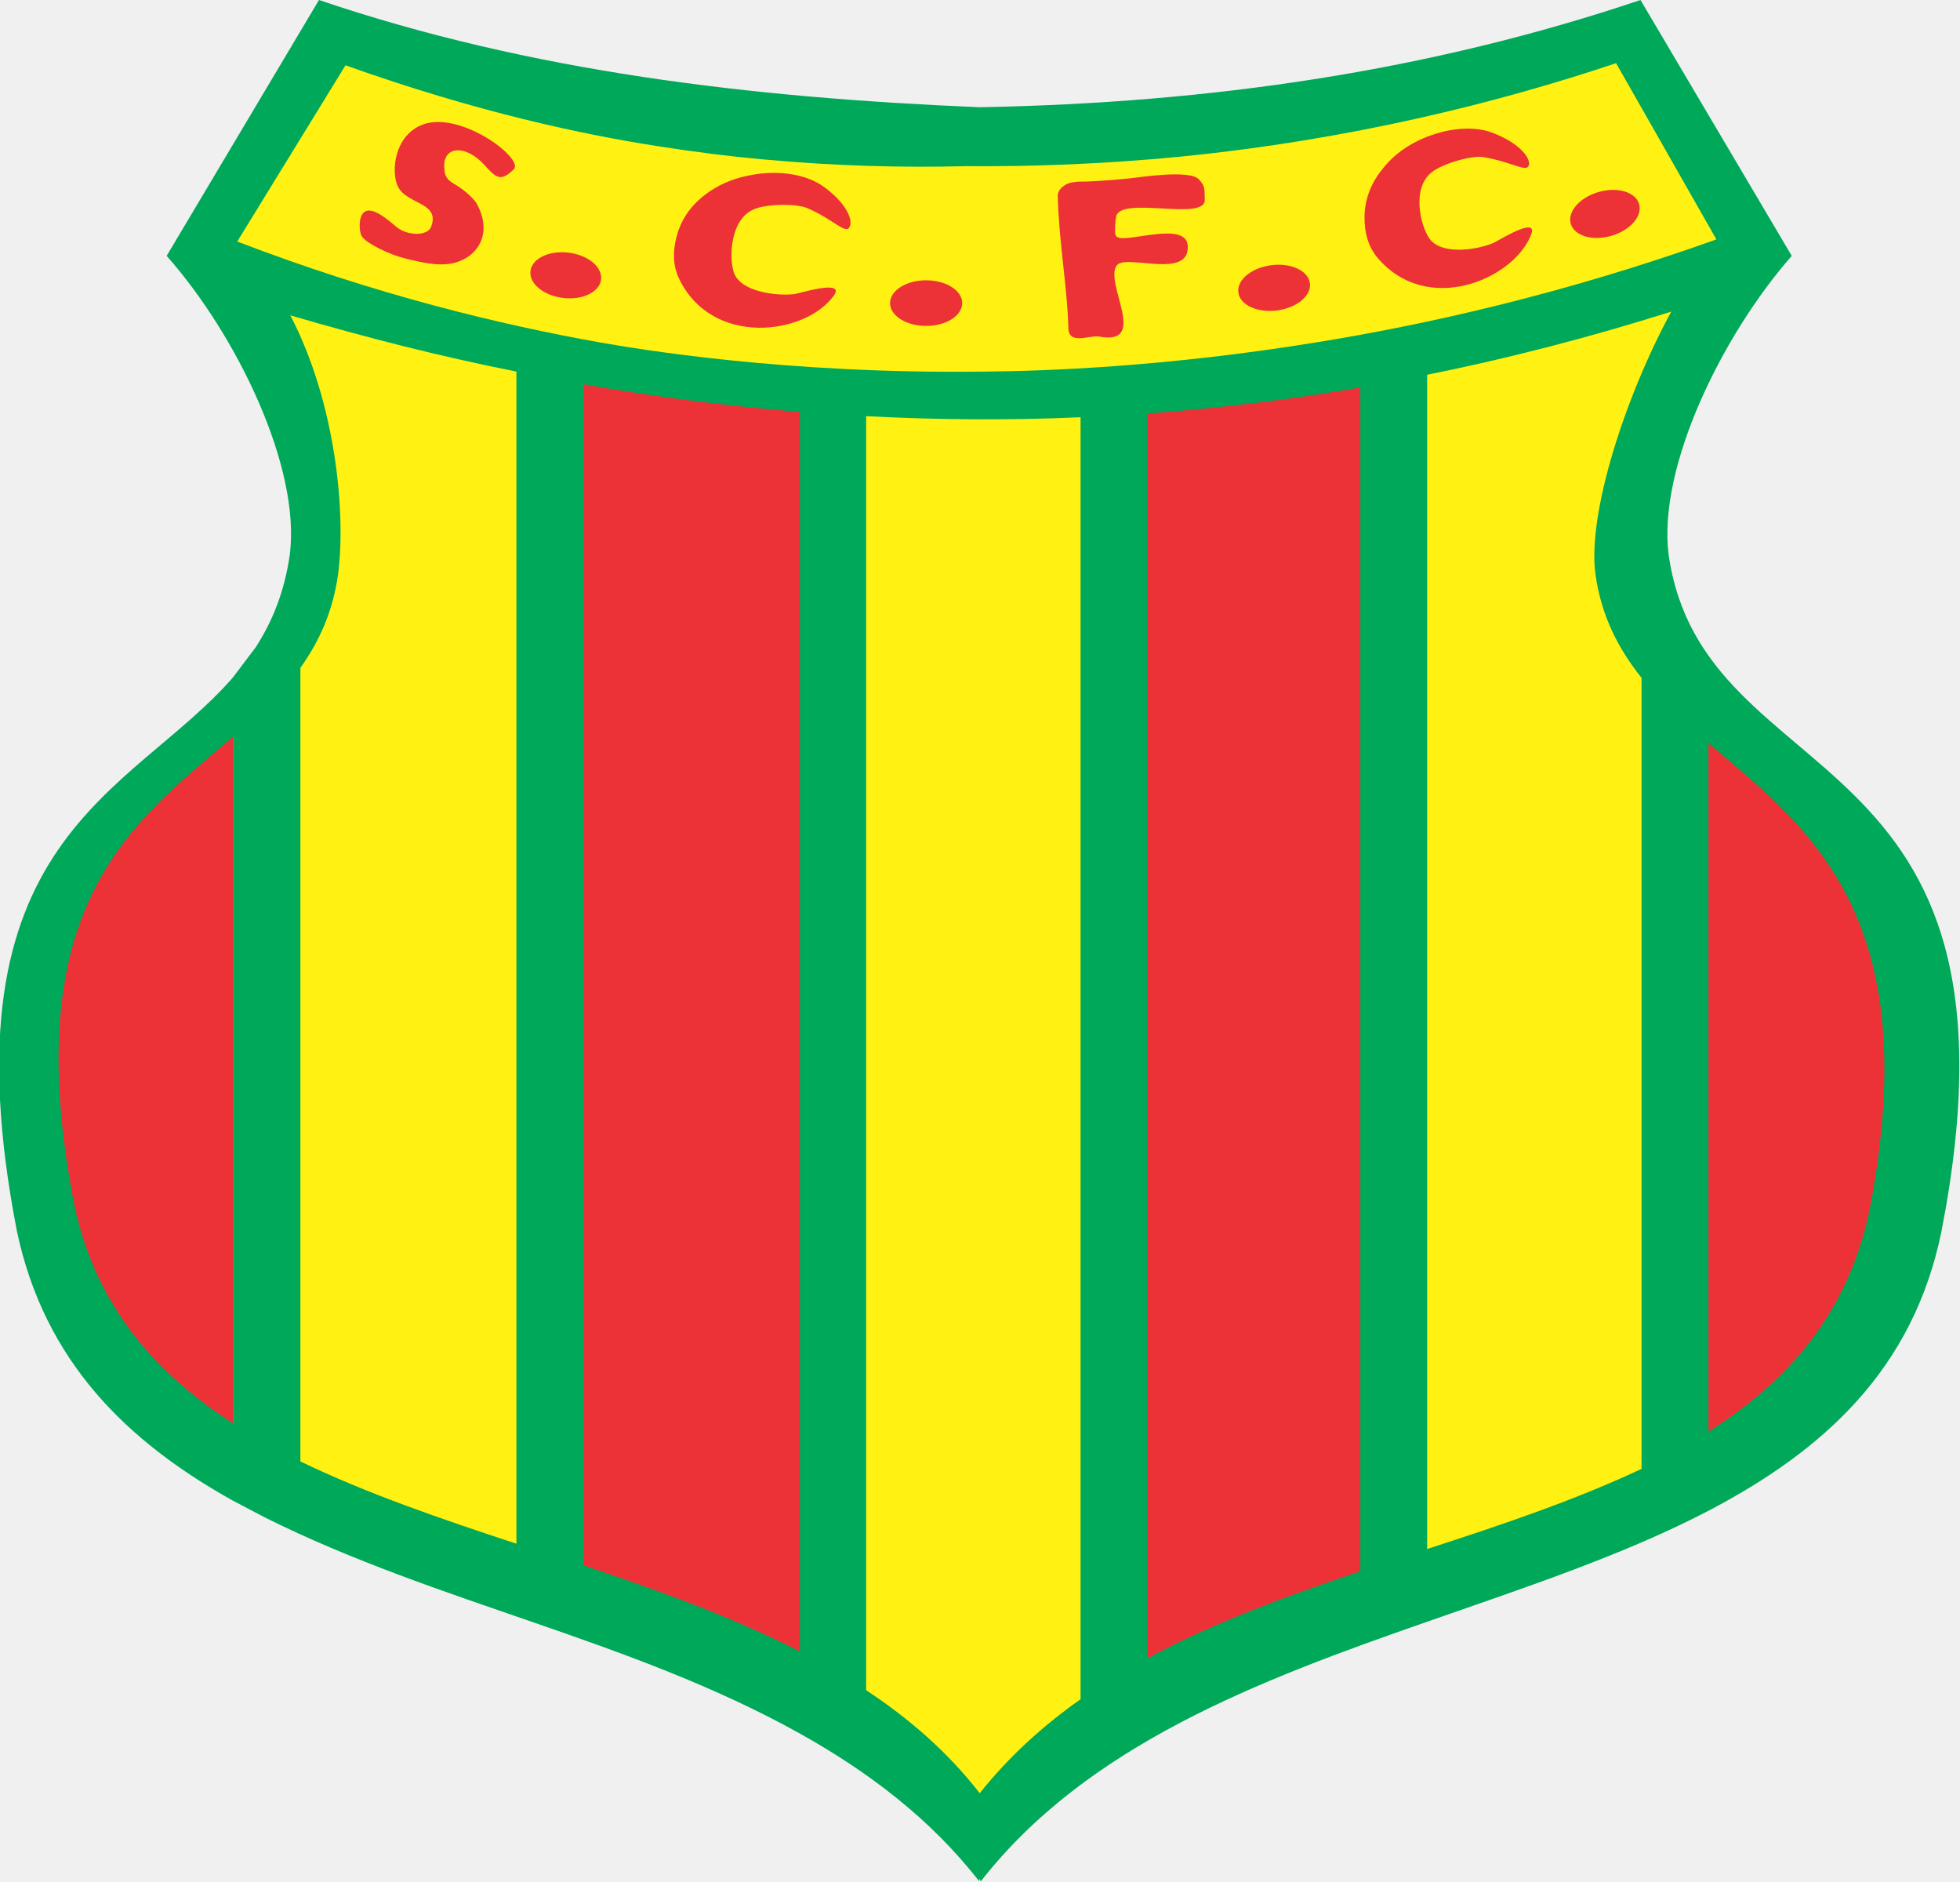
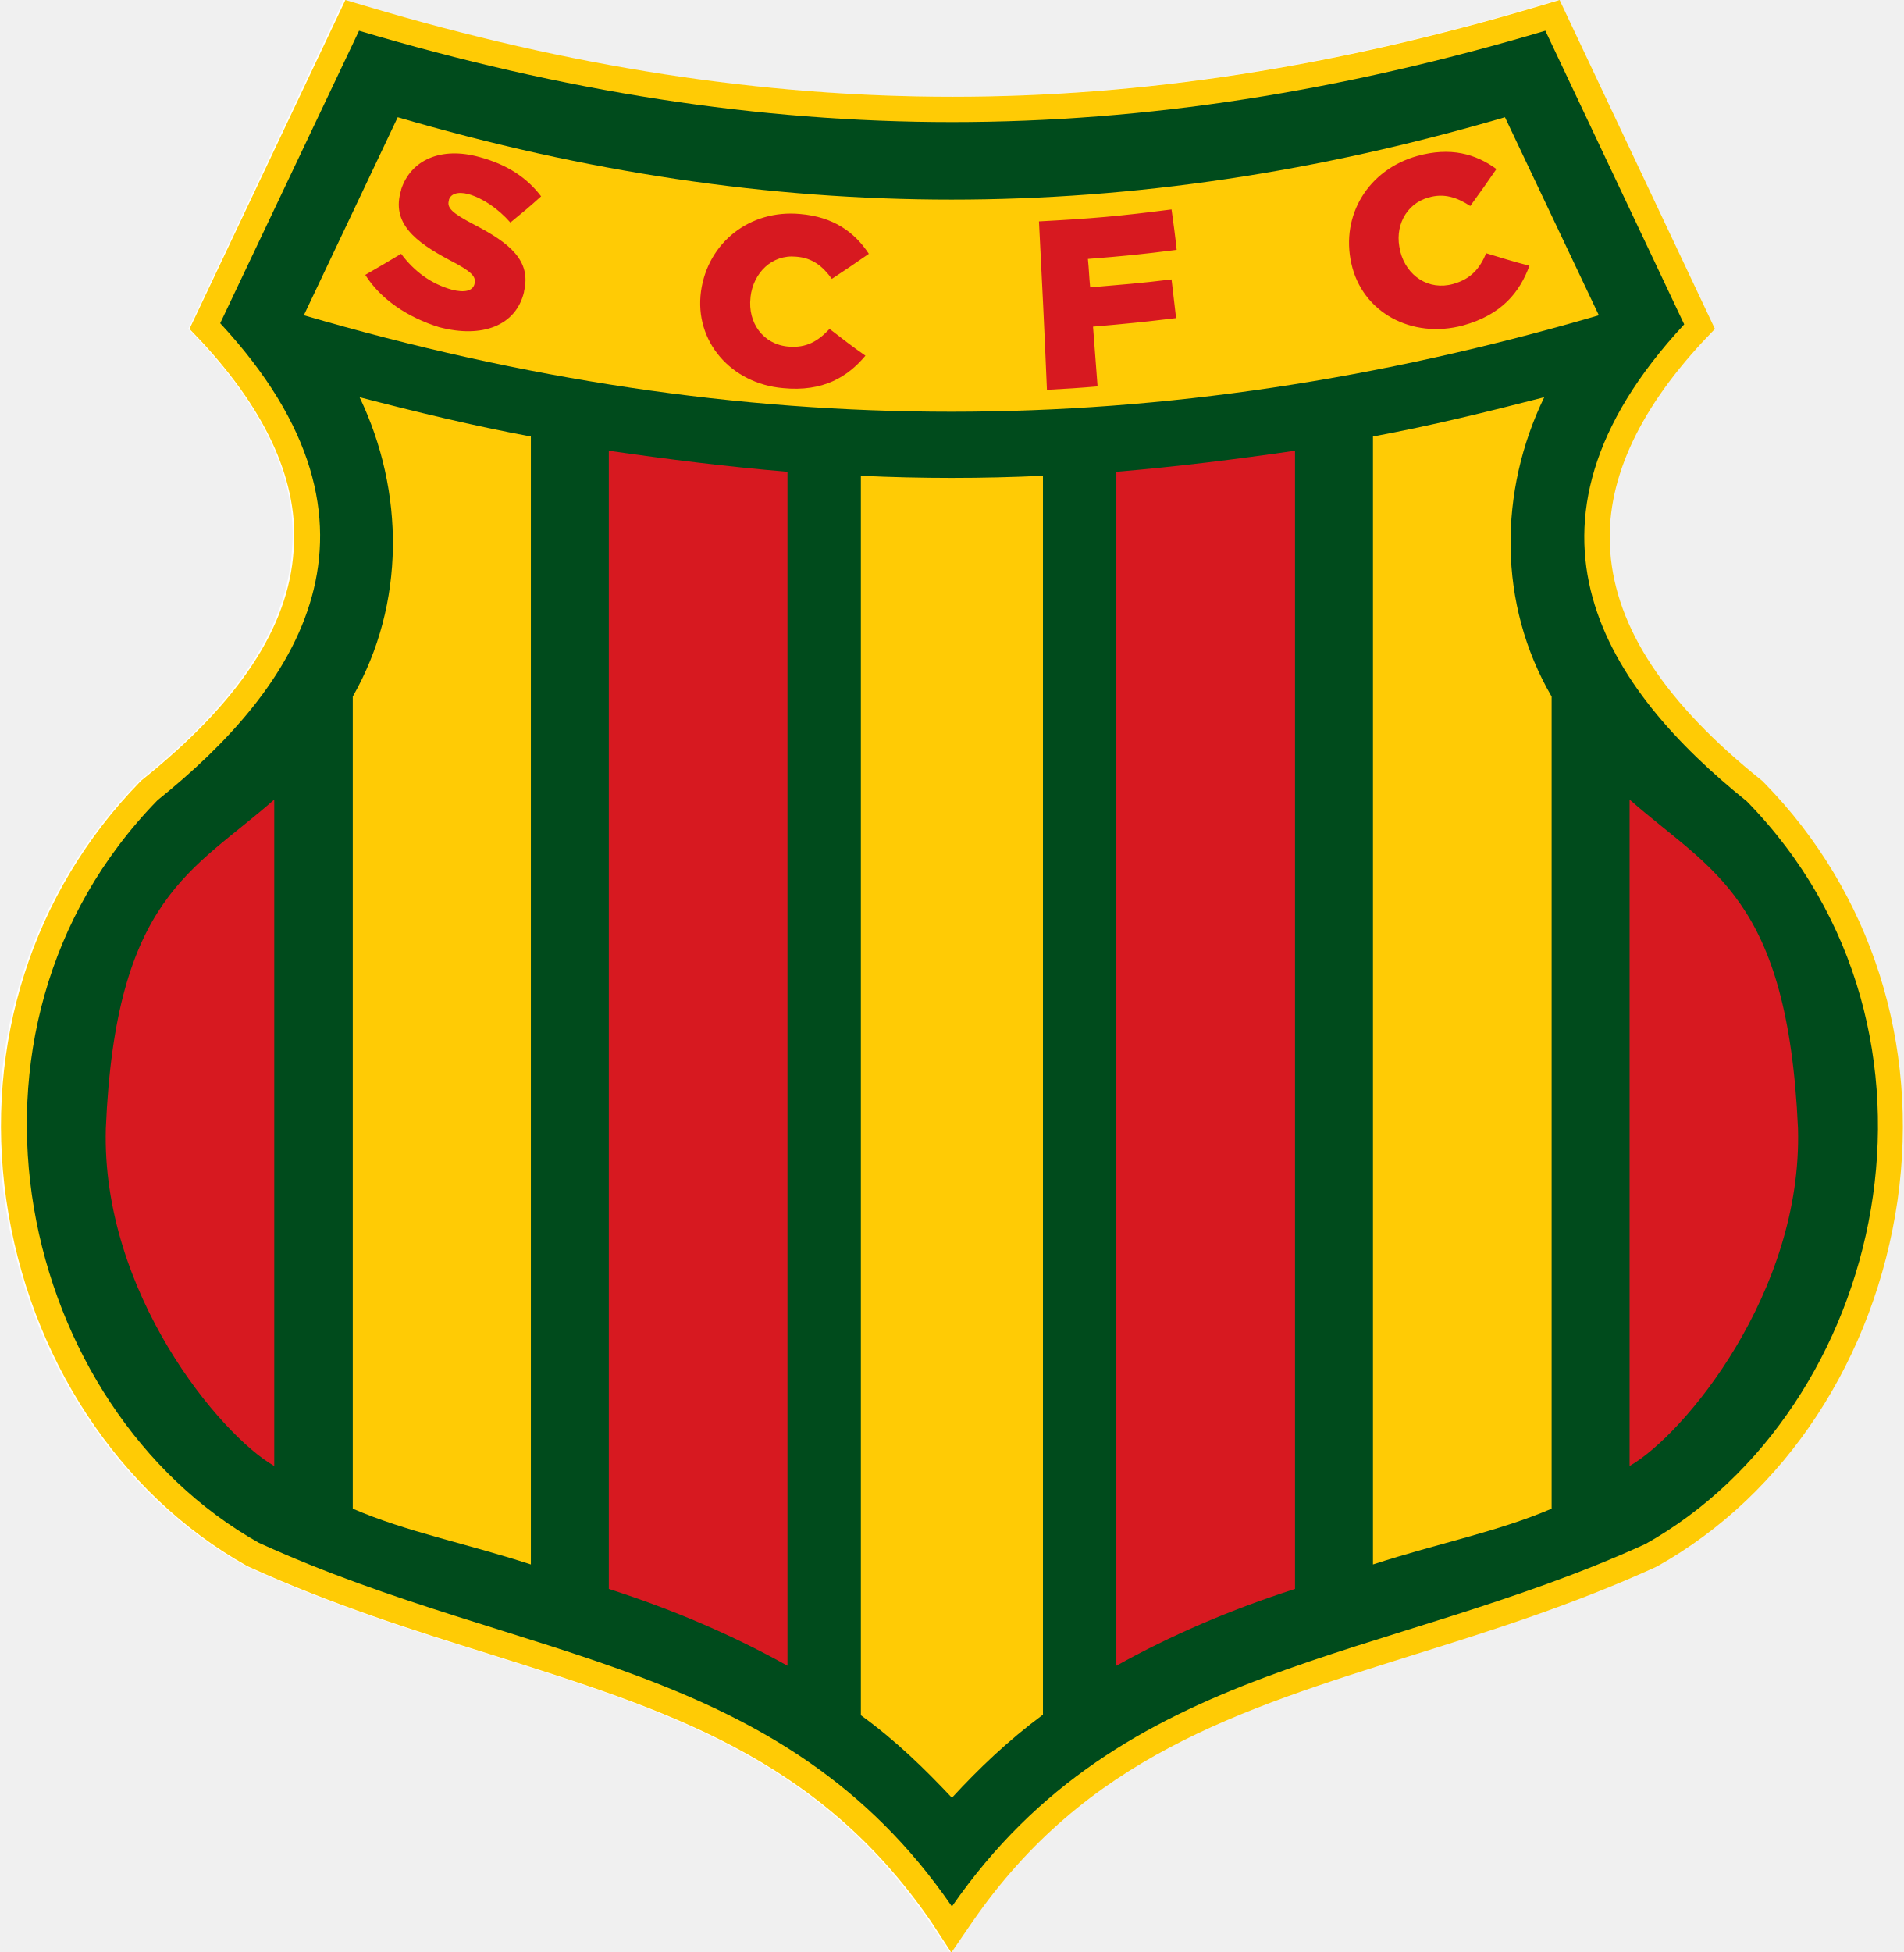
- <svg xmlns="http://www.w3.org/2000/svg" viewBox="-120 219.6 369.3 354.4">
-   <path fill="#ED3237" d="M-76 354.6c-17.2 8.4-36.7 32.7-39 66.7-1.9 29 7.8 59.6 39 73.8V354.6zm276-1.3c17.2 8.4 39.1 34 41.4 68 1.9 29-8.7 57.3-39.9 71.4L200 353.3zm-59.2-66.8l-48.2 4.9v245.4l52.6-18.9M-14.6 286.5l48.1 4.9v245.4L-19 517.9" />
-   <path fill="#FFF212" d="M-56.6 227.5c78.6 22.9 159.5 23.4 242.8-.6l24 38.2-6.9 5.1-16.4 46.6 8.1 27.3 1.1 156.7-54.5 21.6.2-237.4-52.8 9.4.5 250.7-24.8 18.5L38.5 545V291.5l-54-2.1-1.7 228.4-51.5-17.8-2.1-154.6 10.2-30.8-11.1-36.2-8-11.6 23.1-39.3z" />
-   <path fill="#00A859" d="M-65.3 279c8.6 16.5 10.5 37.3 9 48.8-1 7.1-3.6 12.7-7.1 17.6v149.5c12.4 6 26.4 10.8 40.7 15.5V289.6c-14.1-2.8-28.3-6.4-42.6-10.6zm267.2 80.6v129.7c15-9.5 26.2-22.2 30.3-41.5 10.9-56-11.6-72.3-30.3-88.2zm0 144.6c-15.9 8.3-34.4 14.4-53 20.9-31.9 11.1-64.1 23.3-84.1 48.9l-.3-.5v.5c-9.1-11.7-20.8-20.6-33.9-27.9-31.8-17.7-68.1-24.4-100.6-40.6l-6.1-3.2c-20.1-11.2-35.5-26.3-40.7-50.7-14.5-74.5 21.4-82.2 40.7-104.4l4.3-5.7c3.1-4.8 5.4-10.4 6.4-17.4 2.1-16.5-10-41.4-23.2-56.3l28.7-48.2c39.8 13.5 81.4 18.4 124.5 20.2 43.5-.8 84.7-6.8 124.5-20.2l28.5 48.2c-13.1 14.9-25.3 39.8-23.2 56.3 6.6 46 69.9 32.7 51.4 127.5-5.3 25.9-22.1 41.2-43.9 52.6zm-12.6-7.9v-149c-4.3-5.4-7.6-11.6-8.7-19.6-1.5-11.4 5.6-33.4 14.3-49.4-15.2 4.8-30.6 8.8-46 11.9v221.2c14.2-4.6 28.1-9.3 40.4-15.1zm-53 19.3v-223c-13.3 2.3-26.6 3.9-40.1 4.9V532c12.4-6.7 26.2-11.7 40.1-16.4zm-52.7 24.1V298.2c-13.4.6-26.8.5-40.4-.2v240c8.2 5.4 15.4 11.7 21.4 19.4 5.5-6.9 11.9-12.7 19-17.7zm-52.9-9V297.2c-13.5-1.1-27.1-2.8-40.7-5.2v222.5c14 4.7 28 9.7 40.7 16.2zM-76 358.3c-18.4 15.9-41.2 31-30 88.3 4 18.9 15.1 31.6 30 41.2V358.3zm279.4-93.6c-94.3 29.2-187.1 28.4-278.7.4l20.4-33.2c36.3 12.3 77.7 17.3 117 19 39.6-.8 86.1-7.2 122.4-19.4l18.9 33.2z" />
-   <path fill="#FFF212" d="M-75.3 265.1c26.3 10.1 49.8 15.7 68.3 19 6.9 1.2 34.9 6 72.5 5.5 11.5-.1 34.2-.9 62.5-5.5 20.4-3.3 46.3-9 75.4-19.4-6.3-11.1-12.6-22.1-18.9-33.2-22.4 7.5-50 14.4-82 17.6-14.4 1.4-27.9 1.9-40.4 1.8-11.8.3-24.7 0-38.6-1.3-5.6-.5-12.2-1.3-19.8-2.5-13.5-2.1-33.7-6.3-58.6-15.2" />
-   <ellipse transform="rotate(163.97 182.4 259.9)" fill="#ED3237" cx="182.4" cy="259.9" rx="6.7" ry="4.3" />
-   <ellipse transform="rotate(-173.12 -13.4 271.48)" fill="#ED3237" cx="-13.4" cy="271.5" rx="6.7" ry="4.3" />
-   <path fill="#ED3237" d="M160.9 244.5c5 1.8 7.4 4.6 7.2 6.1-.3 1.7-3.1-.5-8.6-1.4-2.2-.4-7.9 1.3-9.8 2.9-3.7 3-2.1 9.9-.4 12.4 2.2 3.2 8.9 2.2 12 .9.8-.3 8.6-5.3 7.2-1.6-3.3 8.5-19.7 15.4-29 4.3-1.8-2.2-2.4-4.8-2.4-7.5 0-3.1 1-6.1 3.1-8.8 1.8-2.4 4.1-4.3 7-5.7 4.3-2.1 9.7-3 13.7-1.6zm-70.6 15.9c-.2 1.1-.2 2.1-.2 2.9 0 .5.2.9.5 1 2 1 12.9-3.1 13.2 1.6.3 5.5-8.3 2.7-12 3.1-.6.1-1 .2-1.3.5-2.7 3.1 6.2 15.3-3.4 13.5-1.9-.3-5.8 1.7-5.8-1.7-.2-7.6-1.8-16.2-2-24.8 0-.6.3-1.2.9-1.7.6-.5 1.3-.8 2.2-.9.6-.1 1.4-.1 2.4-.1 2.3-.1 5-.3 8.1-.6 1.8-.2 11.3-1.7 13 .2 1.3 1.4 1 1.9 1.1 3.8.2 4.2-15.9-.8-16.7 3.2z" />
-   <ellipse fill="#ED3237" cx="54.5" cy="276.7" rx="6.8" ry="4.3" />
-   <path fill="#ED3237" d="M34.8 254.5c4.4 3 6 6.4 5.3 7.8-.7 1.6-2.9-1.3-8-3.5-2.1-.9-8-.8-10.2.3-4.3 1.9-4.6 9.1-3.6 11.9 1.3 3.6 8 4.4 11.4 4 .8-.1 9.7-2.9 7.4.3-5.3 7.4-23 9.8-29.2-3.3-1.2-2.6-1.1-5.3-.4-7.9.8-3 2.5-5.6 5.2-7.7 2.3-1.8 5.1-3.1 8.2-3.7 5-1.1 10.4-.5 13.9 1.8z" />
-   <ellipse transform="rotate(172.63 120.08 273.76)" fill="#ED3237" cx="120.1" cy="273.7" rx="6.8" ry="4.3" />
-   <path fill="#ED3237" d="M-23.2 251.5c-2.4 2.3-3.2 1.8-5.6-.9-3.5-3.8-7.7-3.5-7.5.5.1 1.2.1 2.1 1.8 3.1 2.3 1.3 4.1 3.2 4.4 3.9 2.6 4.8.8 9.1-3.3 10.7-3 1.2-6.6.4-10.2-.5-1.6-.4-3.2-1-4.8-1.8-1.6-.8-2.7-1.5-3.3-2.2-.4-.5-.6-1.5-.5-2.9.6-4.4 4.7-.9 6.6.7.8.7 1.7 1.2 2.8 1.4.9.2 1.8.2 2.5 0s1.2-.5 1.5-1.1c1.9-4.8-4.7-4.2-6.3-7.8-1.2-2.8-.6-9.2 4.4-11.4 7.1-3.1 19.6 6.3 17.5 8.3z" />
+ <svg xmlns="http://www.w3.org/2000/svg" width="334.5" height="343" viewBox="0 0 334.5 343">
+   <path fill-rule="evenodd" clip-rule="evenodd" fill="#FFF" d="M163.3 337.6c-19.9-28.9-46.6-37.2-77.4-46.9-13.8-4.3-28-8.8-42.5-15.4l-.2-.1-.2-.1C20.6 262.5 4.8 238.5.8 210.8c-3.9-27.3 4.6-54 23.4-73.3l.2-.2.2-.2c17-13.6 25.8-26.8 26.7-40.3C52.4 85 46.9 72.6 35.2 60l-2.1-2.2L60.4 0l3.7 1.1C100 11.8 133.7 17 167.1 17c33.4 0 67.1-5.2 103-15.9l3.7-1.1 27.3 57.8L299 60c-11.7 12.5-17.1 24.9-16.3 36.8 1 13.5 9.7 26.7 26.7 40.3l.2.2.2.2c18.8 19.2 27.3 45.9 23.4 73.3-4 27.7-19.7 51.7-42.2 64.3l-.2.1-.2.1c-14.5 6.6-28.7 11.1-42.5 15.4-30.9 9.7-57.6 18.1-77.5 46.9l-3.7 5.4-3.6-5.4z" />
+   <path fill-rule="evenodd" clip-rule="evenodd" fill="#FFCB05" d="M163.6 337.6c-19.9-28.9-46.6-37.2-77.4-46.9-13.8-4.3-28-8.8-42.5-15.4l-.2-.1-.2-.1c-22.4-12.6-38.2-36.6-42.2-64.3-3.9-27.3 4.6-54 23.4-73.3l.2-.2.2-.2c17-13.6 25.8-26.8 26.7-40.3 1-11.8-4.5-24.2-16.2-36.8l-2.1-2.2L60.7 0l3.7 1.1C100.3 11.8 134 17 167.4 17c33.4 0 67.1-5.2 103-15.9l3.7-1.1 27.3 57.8-2.1 2.2c-11.7 12.6-17.2 25-16.3 36.9 1 13.5 9.7 26.7 26.7 40.3l.2.2.2.2c18.8 19.2 27.3 45.9 23.4 73.3-4 27.7-19.7 51.7-42.2 64.3l-.2.1-.2.1c-14.5 6.6-28.7 11.1-42.5 15.4-30.9 9.7-57.6 18.1-77.5 46.9l-3.7 5.4-3.6-5.5z" />
+   <path fill-rule="evenodd" clip-rule="evenodd" fill="#004B1C" d="M167.3 335c-29.9-43.5-75.4-42.7-121.8-63.9-42-23.6-57.5-89.8-17.8-130.5C52 121.1 72 92.7 38.7 56.8L63.1 5.4c72 21.4 136.5 21.4 208.5 0L296 57c-33.3 35.8-13.3 64.3 11 83.8 39.8 40.7 24.3 106.9-17.8 130.5-46.3 21.1-91.8 20.3-121.9 63.7" />
+   <path fill-rule="evenodd" clip-rule="evenodd" fill="#FFCB05" d="M53.4 55.4l16.5-34.8c66 19.3 128.7 19.3 194.6 0L281 55.4C203.7 78 130.7 78 53.4 55.4m9.8 14.4c10 2.6 19.9 5 30.1 6.9v198.2c-11.7-3.8-21.8-5.7-31.3-9.8V122.4c9.3-16.3 9.1-36.1 1.2-52.6m104.1 246.1c-4.8-5.1-9.8-10-16-14.5V83.6c10.6.5 21.3.5 32 0v217.7c-6.2 4.6-11.3 9.5-16 14.6M271.4 69.8c-10.1 2.6-19.9 5-30.1 6.9v198.2c11.7-3.8 21.8-5.7 31.4-9.8V122.4c-9.5-16.3-9.3-36.1-1.3-52.6" />
+   <path fill-rule="evenodd" clip-rule="evenodd" fill="#D71920" d="M286.4 140.5v117.1c9.5-5.4 30.4-30.5 29.6-59.3-1.8-40.7-15.3-45.2-29.6-57.8m-58.8-61.3c-10.3 1.5-20.7 2.8-31.4 3.7v209.8c9.5-5.3 19.9-9.8 31.4-13.5v-200zm-120.6 0c10.3 1.5 20.7 2.8 31.4 3.7v209.8c-9.5-5.3-19.9-9.8-31.4-13.5v-200zm-58.8 61.3v117.1c-9.5-5.4-30.4-30.5-29.6-59.3 1.7-40.7 15.3-45.2 29.6-57.8" />
+   <path fill="#D71920" d="M64.2 48.3c2.6-1.5 3.8-2.2 6.3-3.7 2.3 3.1 5.3 5.3 8.9 6.3 2.3.6 3.7.2 4-1v-.1c.3-1.2-.5-2.1-4.4-4.1-6-3.2-10.3-6.5-8.5-12.3v-.1c1.7-5.2 7-7.6 13.8-5.7 4.8 1.3 8.3 3.6 10.8 6.9-2.1 1.9-3.2 2.8-5.4 4.6-2.2-2.5-4.9-4.3-7.4-5-1.9-.5-3.1 0-3.4 1v.1c-.4 1.3.5 2.2 4.3 4.2 6.4 3.3 10.2 6.4 8.9 11.8v.1c-1.4 5.9-7.3 8.2-14.9 6.2-5.5-1.7-10.3-4.9-13-9.2m59 2.9c1.2-8.6 8.6-14.4 17.4-13.6 5.9.5 9.6 3.2 12.1 7-2.6 1.8-3.9 2.7-6.5 4.4-1.6-2.2-3.4-3.7-6.3-3.9-4.2-.4-7.5 2.8-8 7.1v.1c-.5 4.4 2.2 8.2 6.6 8.6 3.3.3 5.3-1 7.3-3.1 2.5 1.9 3.7 2.9 6.3 4.7-3.1 3.7-7.4 6.4-14.5 5.7-9.1-.8-15.6-8.2-14.4-17m59.4-12.3c9.4-.5 14-.9 23.3-2.1.4 2.9.6 4.3.9 7.1-6.2.8-9.3 1.1-15.6 1.6.2 2 .2 3 .4 5 5.7-.5 8.6-.7 14.3-1.4.3 2.7.5 4.1.8 6.8-5.8.7-8.8 1-14.6 1.5.3 4.2.5 6.3.8 10.5-3.5.3-5.3.4-8.9.6-.5-11.9-.8-17.8-1.4-29.6m54.9 7.4c-.1 0-.1 0 0 0-1.9-8.5 3-16.5 11.6-18.9 5.8-1.6 10.2-.4 13.9 2.3-1.8 2.6-2.7 3.9-4.6 6.5-2.3-1.5-4.6-2.3-7.3-1.5-4.1 1.1-6.1 5.3-5 9.4v.1c1.1 4.3 5 6.9 9.3 5.7 3.2-.9 4.7-2.8 5.8-5.4 3 .9 4.5 1.4 7.6 2.2-1.7 4.6-4.8 8.6-11.7 10.5-9 2.4-17.7-2.3-19.6-10.9" />
</svg>
